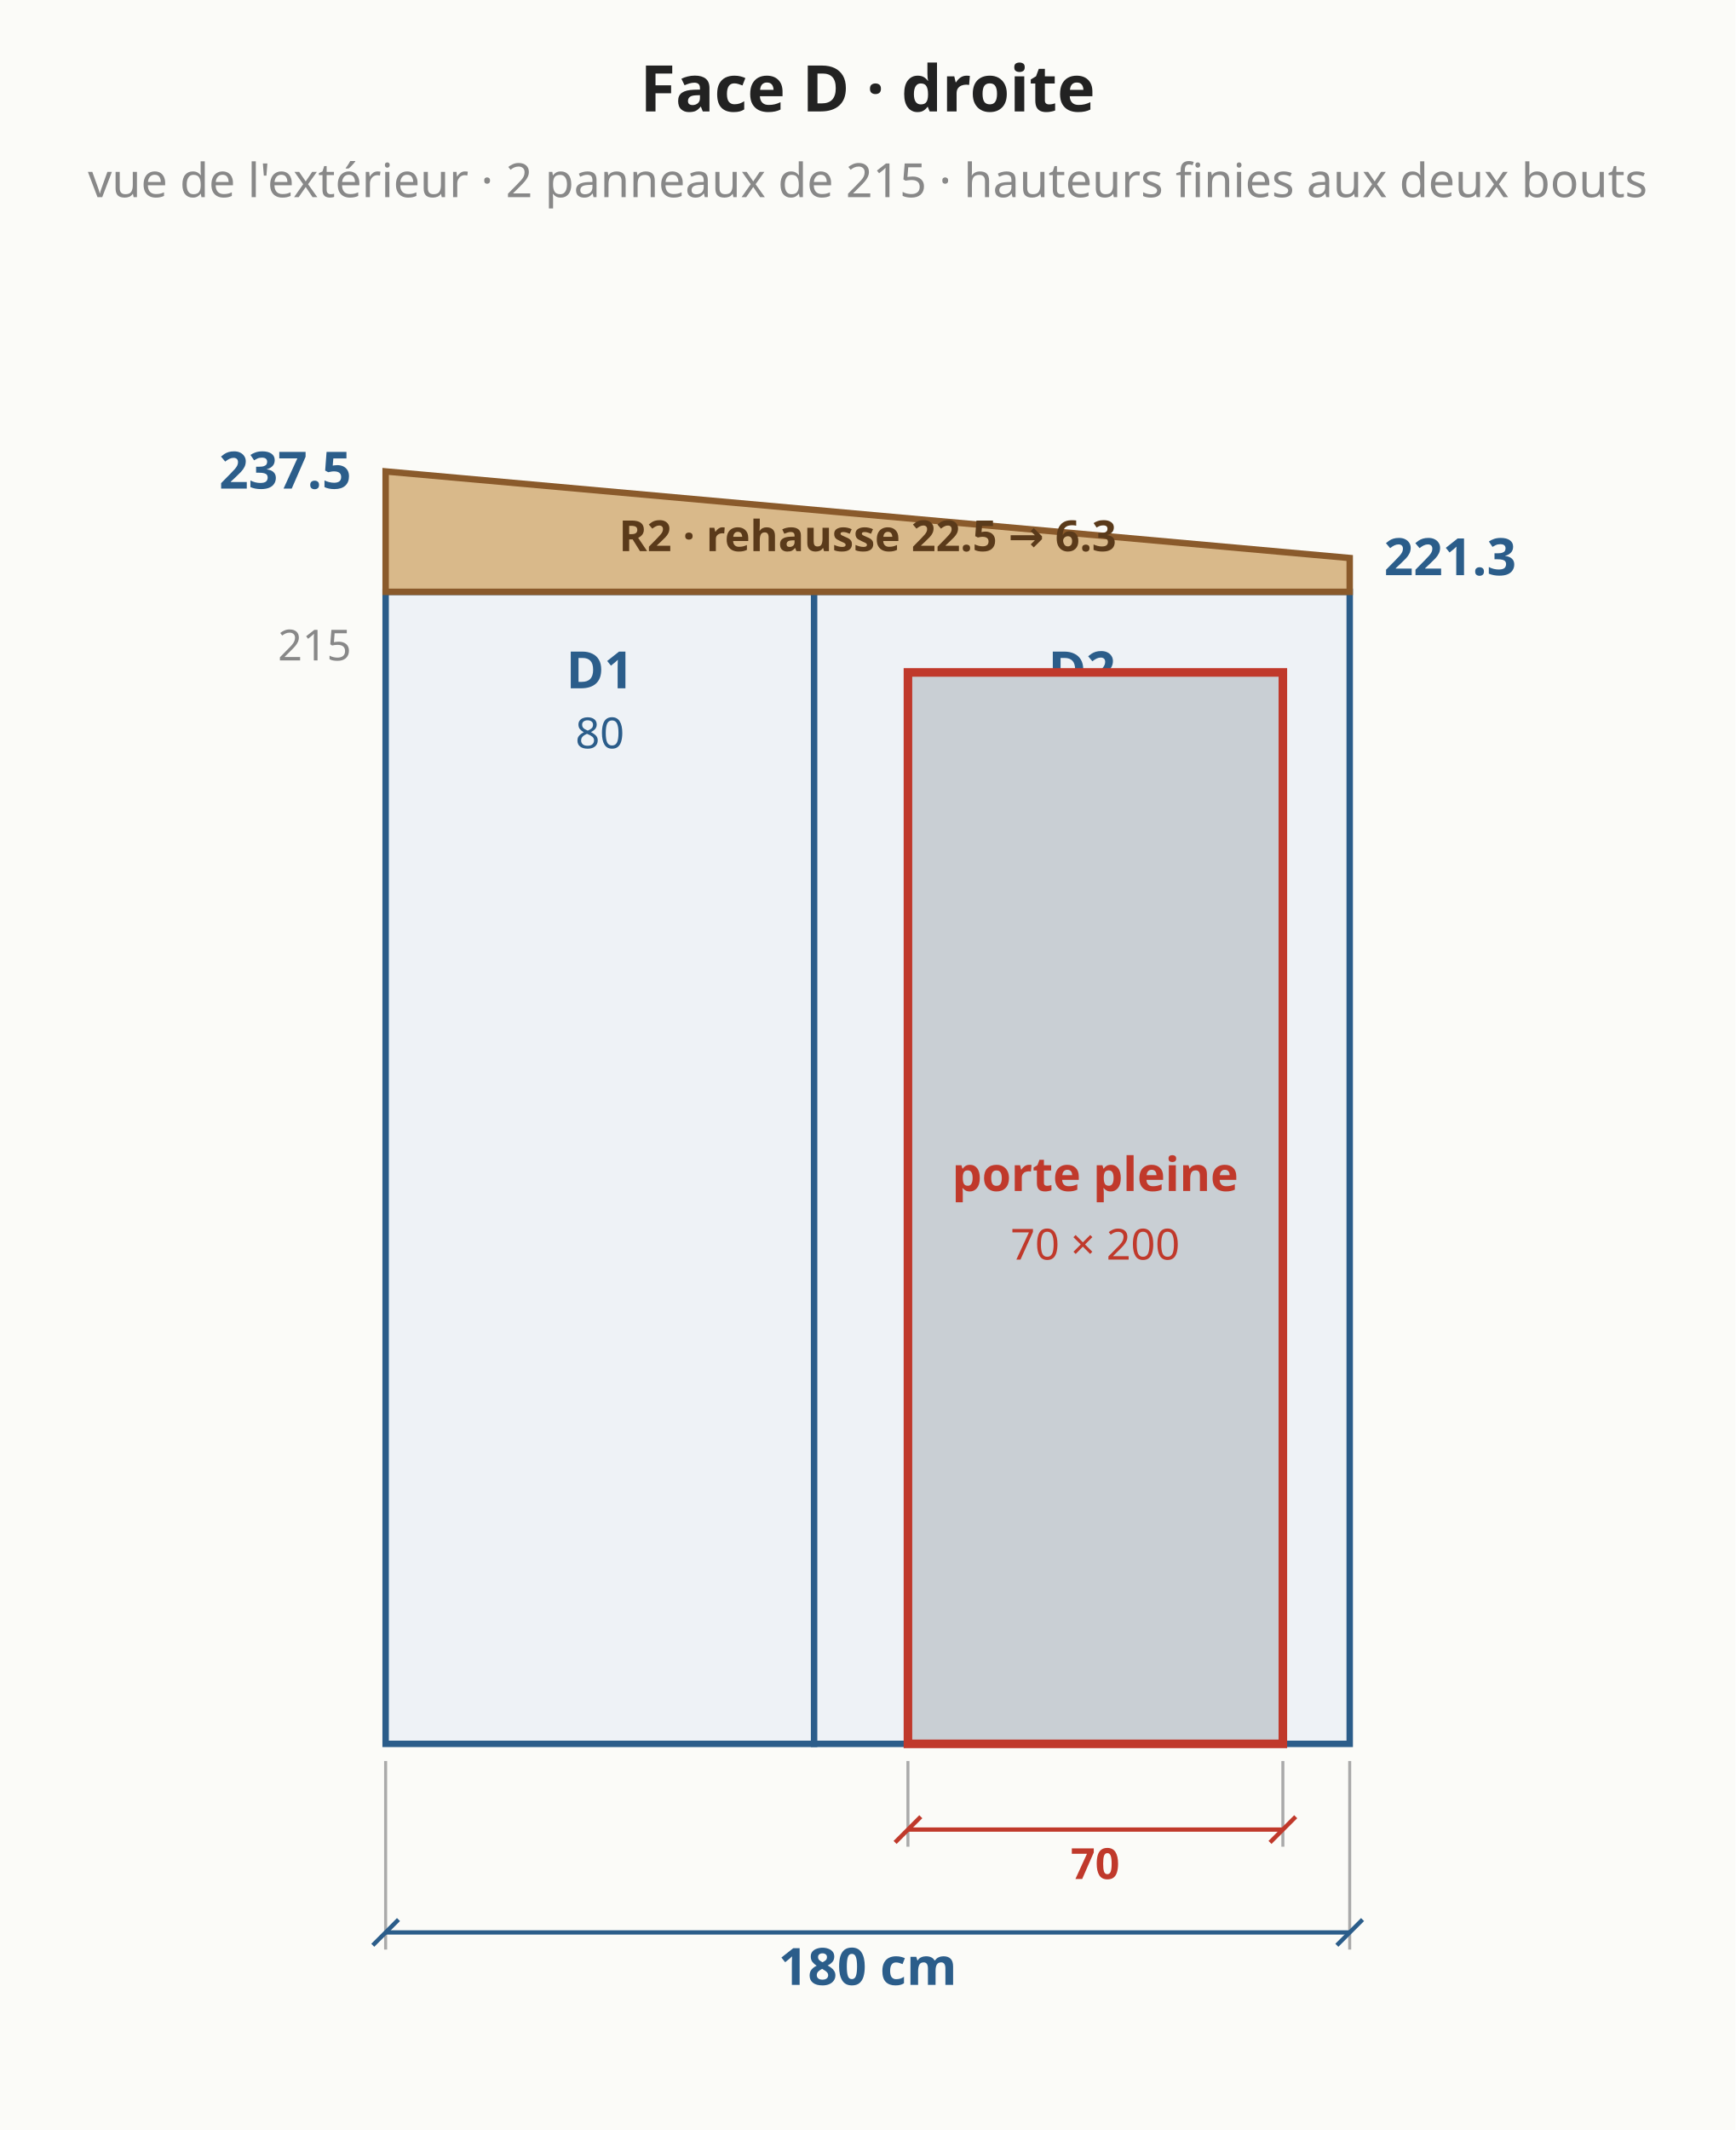
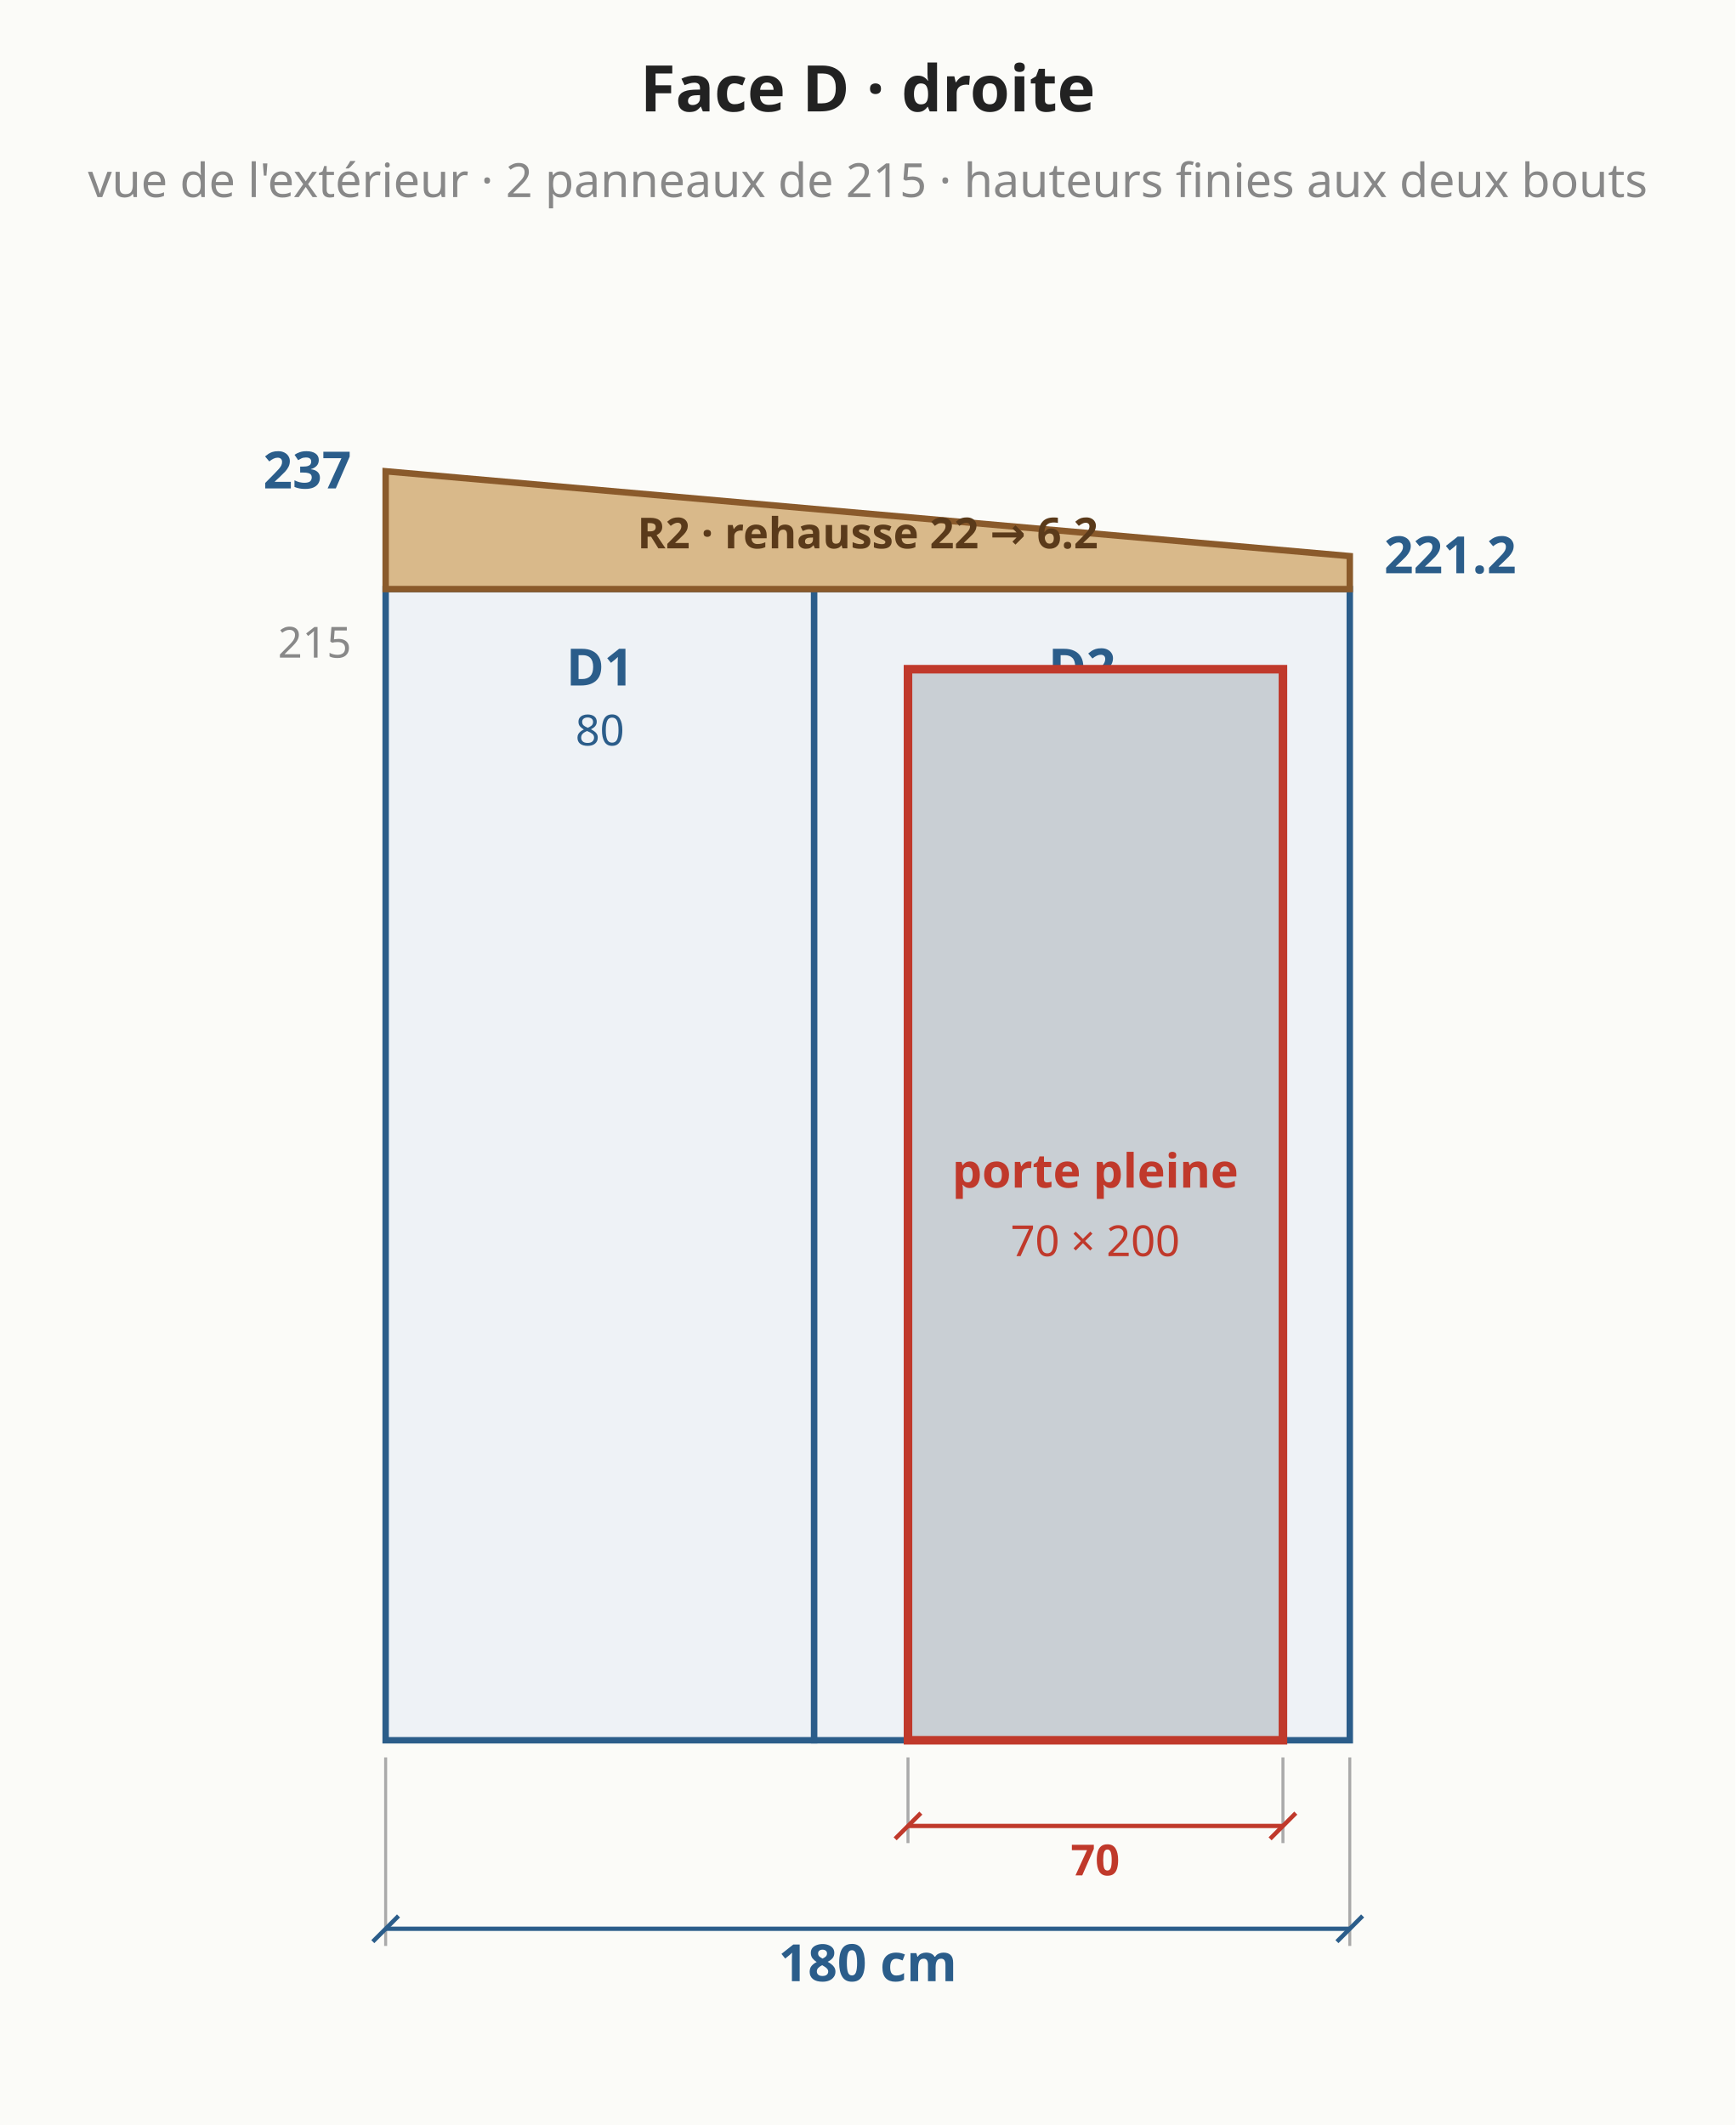
- <svg xmlns="http://www.w3.org/2000/svg" viewBox="0 0 405 497" font-family="system-ui,sans-serif" font-size="13">
-   <rect width="405" height="497" fill="#fbfbf8" />
-   <polygon points="90.0,406.9 190.0,406.9 190.0,138.1 90.0,138.1" fill="#eef2f6" stroke="#2b5d8a" stroke-width="1.5" />
-   <text x="140.0" y="160.6" text-anchor="middle" fill="#2b5d8a" font-size="12" font-weight="bold">D1</text>
-   <text x="140.0" y="174.6" text-anchor="middle" fill="#2b5d8a" font-size="10" font-weight="normal">80</text>
-   <polygon points="190.0,406.9 315.0,406.9 315.0,138.1 190.0,138.1" fill="#eef2f6" stroke="#2b5d8a" stroke-width="1.5" />
-   <text x="252.5" y="160.6" text-anchor="middle" fill="#2b5d8a" font-size="12" font-weight="bold">D2</text>
-   <polygon points="90.0,138.1 315.0,138.1 315.0,130.2 90.0,110.0" fill="#d9b98a" stroke="#8a5a2b" stroke-width="1.5" />
-   <text x="202.5" y="128.6" text-anchor="middle" fill="#5a3a1a" font-size="10" font-weight="bold">R2 · rehausse 22.5 → 6.3</text>
-   <rect x="211.9" y="156.9" width="87.5" height="250.0" fill="#c9cfd4" stroke="#c0392b" stroke-width="2" />
-   <text x="255.6" y="277.9" text-anchor="middle" fill="#c0392b" font-size="11" font-weight="bold">porte pleine</text>
-   <text x="255.6" y="293.9" text-anchor="middle" fill="#c0392b" font-size="10" font-weight="normal">70 × 200</text>
-   <line x1="211.9" y1="410.9" x2="211.9" y2="430.9" stroke="#aaa" stroke-width="0.7" />
-   <line x1="299.4" y1="410.9" x2="299.4" y2="430.9" stroke="#aaa" stroke-width="0.7" />
-   <line x1="211.9" y1="426.9" x2="299.4" y2="426.9" stroke="#c0392b" stroke-width="1" />
-   <line x1="208.9" y1="429.9" x2="214.9" y2="423.9" stroke="#c0392b" stroke-width="1" />
-   <line x1="296.4" y1="429.9" x2="302.4" y2="423.9" stroke="#c0392b" stroke-width="1" />
-   <text x="255.6" y="434.9" text-anchor="middle" dominant-baseline="middle" fill="#c0392b" font-size="10" font-weight="bold" transform="rotate(0.0 255.6 434.9)">70</text>
-   <line x1="90.0" y1="410.9" x2="90.0" y2="454.9" stroke="#aaa" stroke-width="0.7" />
-   <line x1="315.0" y1="410.9" x2="315.0" y2="454.9" stroke="#aaa" stroke-width="0.7" />
-   <line x1="90.0" y1="450.9" x2="315.0" y2="450.9" stroke="#2b5d8a" stroke-width="1" />
-   <line x1="87.0" y1="453.9" x2="93.0" y2="447.9" stroke="#2b5d8a" stroke-width="1" />
-   <line x1="312.0" y1="453.9" x2="318.0" y2="447.9" stroke="#2b5d8a" stroke-width="1" />
-   <text x="202.5" y="458.9" text-anchor="middle" dominant-baseline="middle" fill="#2b5d8a" font-size="12" font-weight="bold" transform="rotate(0.0 202.5 458.9)">180 cm</text>
-   <text x="82.0" y="114.0" text-anchor="end" fill="#2b5d8a" font-size="12" font-weight="bold">237.5</text>
-   <text x="323.0" y="134.2" text-anchor="start" fill="#2b5d8a" font-size="12" font-weight="bold">221.3</text>
-   <text x="82.0" y="154.1" text-anchor="end" fill="#888" font-size="10" font-weight="normal">215</text>
+ <svg xmlns="http://www.w3.org/2000/svg" viewBox="0 0 405 496" font-family="system-ui,sans-serif" font-size="13">
+   <rect width="405" height="496" fill="#fbfbf8" />
+   <polygon points="90.0,406.2 190.0,406.2 190.0,137.5 90.0,137.5" fill="#eef2f6" stroke="#2b5d8a" stroke-width="1.5" />
+   <text x="140.0" y="160.0" text-anchor="middle" fill="#2b5d8a" font-size="12" font-weight="bold">D1</text>
+   <text x="140.0" y="174.0" text-anchor="middle" fill="#2b5d8a" font-size="10" font-weight="normal">80</text>
+   <polygon points="190.0,406.2 315.0,406.2 315.0,137.5 190.0,137.5" fill="#eef2f6" stroke="#2b5d8a" stroke-width="1.5" />
+   <text x="252.5" y="160.0" text-anchor="middle" fill="#2b5d8a" font-size="12" font-weight="bold">D2</text>
+   <polygon points="90.0,137.5 315.0,137.5 315.0,129.8 90.0,110.0" fill="#d9b98a" stroke="#8a5a2b" stroke-width="1.5" />
+   <text x="202.5" y="128.0" text-anchor="middle" fill="#5a3a1a" font-size="10" font-weight="bold">R2 · rehausse 22 → 6.2</text>
+   <rect x="211.9" y="156.2" width="87.5" height="250.0" fill="#c9cfd4" stroke="#c0392b" stroke-width="2" />
+   <text x="255.6" y="277.2" text-anchor="middle" fill="#c0392b" font-size="11" font-weight="bold">porte pleine</text>
+   <text x="255.6" y="293.2" text-anchor="middle" fill="#c0392b" font-size="10" font-weight="normal">70 × 200</text>
+   <line x1="211.9" y1="410.2" x2="211.9" y2="430.2" stroke="#aaa" stroke-width="0.7" />
+   <line x1="299.4" y1="410.2" x2="299.4" y2="430.2" stroke="#aaa" stroke-width="0.7" />
+   <line x1="211.9" y1="426.2" x2="299.4" y2="426.2" stroke="#c0392b" stroke-width="1" />
+   <line x1="208.9" y1="429.2" x2="214.9" y2="423.2" stroke="#c0392b" stroke-width="1" />
+   <line x1="296.4" y1="429.2" x2="302.4" y2="423.2" stroke="#c0392b" stroke-width="1" />
+   <text x="255.6" y="434.2" text-anchor="middle" dominant-baseline="middle" fill="#c0392b" font-size="10" font-weight="bold" transform="rotate(0.0 255.6 434.2)">70</text>
+   <line x1="90.0" y1="410.2" x2="90.0" y2="454.2" stroke="#aaa" stroke-width="0.7" />
+   <line x1="315.0" y1="410.2" x2="315.0" y2="454.2" stroke="#aaa" stroke-width="0.7" />
+   <line x1="90.0" y1="450.2" x2="315.0" y2="450.2" stroke="#2b5d8a" stroke-width="1" />
+   <line x1="87.0" y1="453.2" x2="93.0" y2="447.2" stroke="#2b5d8a" stroke-width="1" />
+   <line x1="312.0" y1="453.2" x2="318.0" y2="447.2" stroke="#2b5d8a" stroke-width="1" />
+   <text x="202.5" y="458.2" text-anchor="middle" dominant-baseline="middle" fill="#2b5d8a" font-size="12" font-weight="bold" transform="rotate(0.0 202.5 458.2)">180 cm</text>
+   <text x="82.0" y="114.0" text-anchor="end" fill="#2b5d8a" font-size="12" font-weight="bold">237</text>
+   <text x="323.0" y="133.8" text-anchor="start" fill="#2b5d8a" font-size="12" font-weight="bold">221.2</text>
+   <text x="82.0" y="153.5" text-anchor="end" fill="#888" font-size="10" font-weight="normal">215</text>
  <text x="202.5" y="26.0" text-anchor="middle" fill="#222" font-size="15" font-weight="bold">Face D · droite</text>
  <text x="202.5" y="46.0" text-anchor="middle" fill="#888" font-size="11" font-weight="normal">vue de l'extérieur · 2 panneaux de 215 · hauteurs finies aux deux bouts</text>
</svg>
